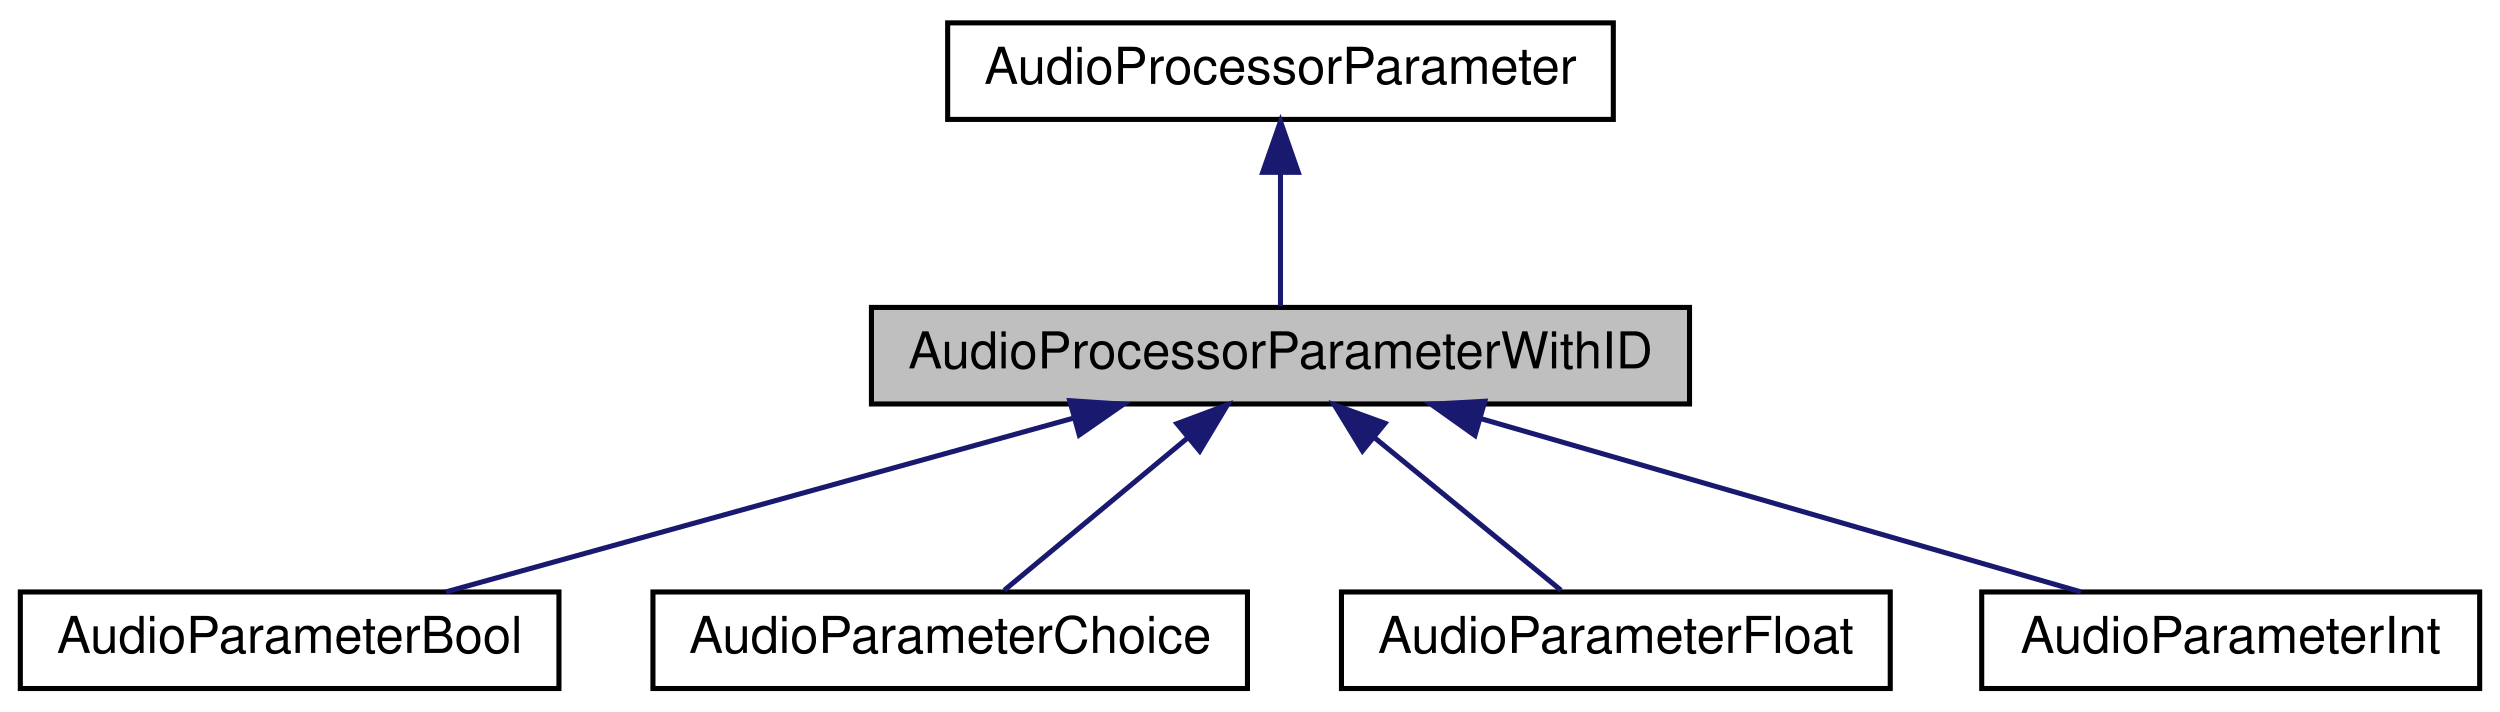
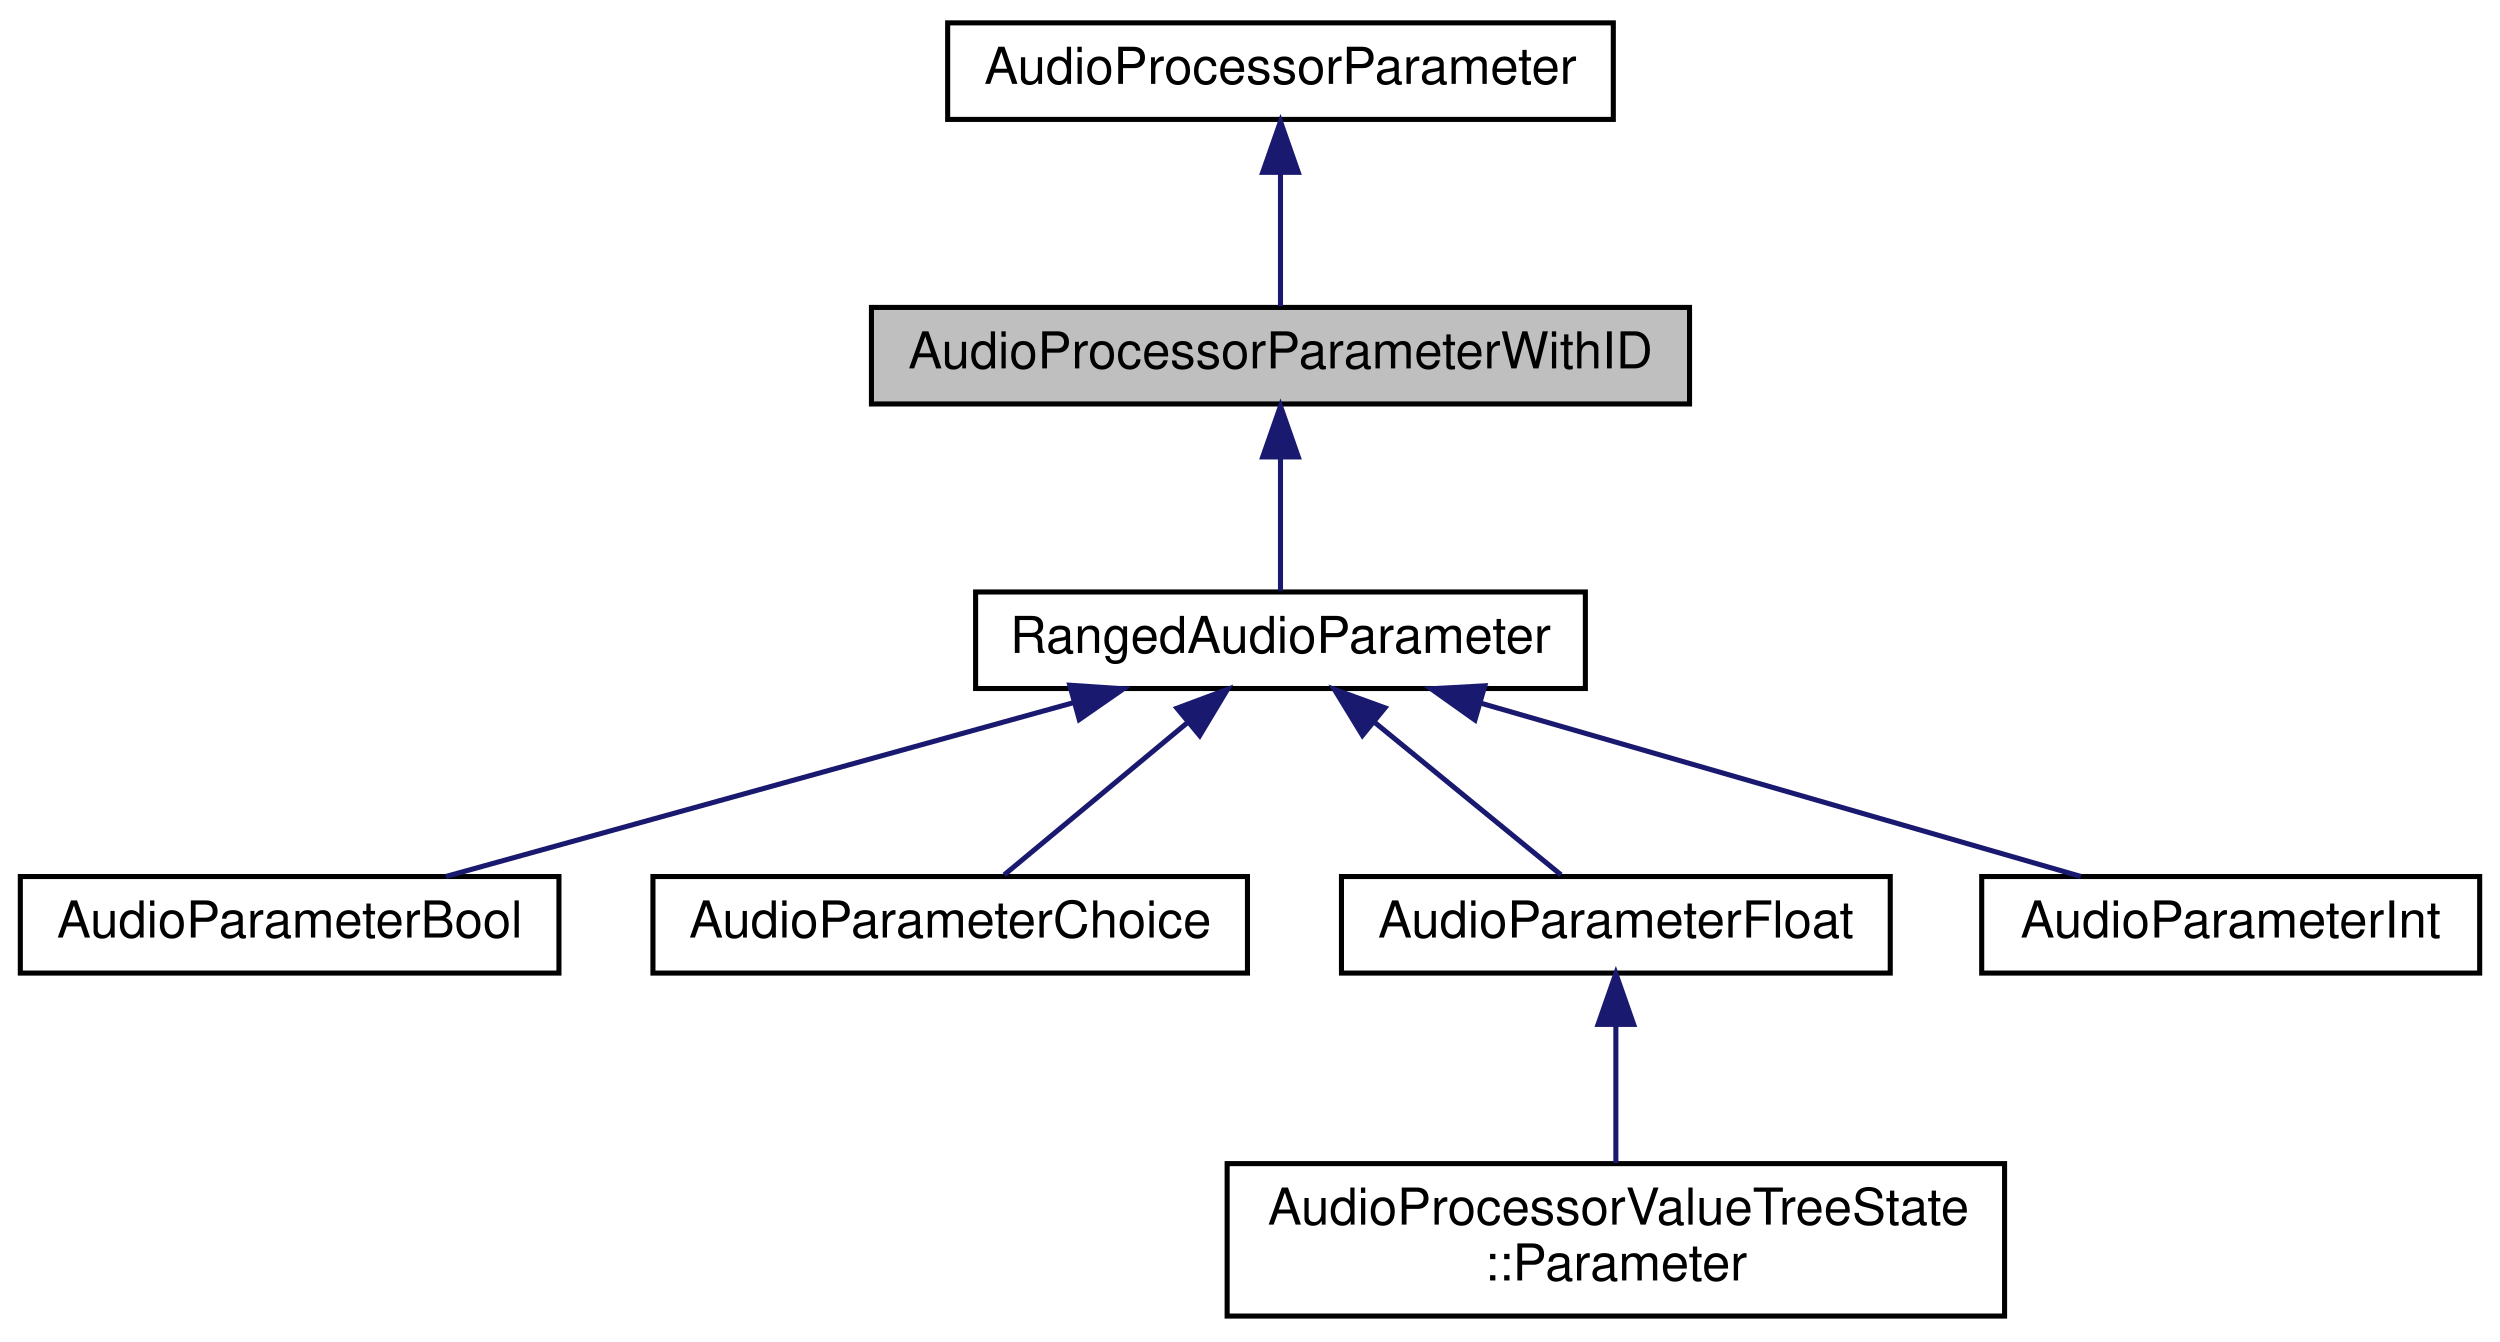
- <svg xmlns="http://www.w3.org/2000/svg" xmlns:xlink="http://www.w3.org/1999/xlink" width="492pt" height="140pt" viewBox="0.00 0.00 492.00 140.00">
-   <g id="graph0" class="graph" transform="scale(1 1) rotate(0) translate(4 136)">
+ <svg xmlns="http://www.w3.org/2000/svg" xmlns:xlink="http://www.w3.org/1999/xlink" width="492pt" height="264pt" viewBox="0.00 0.00 492.00 264.00">
+   <g id="graph0" class="graph" transform="scale(1 1) rotate(0) translate(4 260)">
    <g id="node1" class="node">
-       <polygon fill="#bfbfbf" stroke="black" points="167.5,-56.5 167.5,-75.5 328.5,-75.5 328.5,-56.5 167.5,-56.5" />
-       <text text-anchor="middle" x="248" y="-63.5" font-family="Helvetica,sans-Serif" font-size="10.00">AudioProcessorParameterWithID</text>
+       <polygon fill="#bfbfbf" stroke="black" points="167.5,-180.5 167.5,-199.5 328.5,-199.5 328.5,-180.5 167.5,-180.5" />
+       <text text-anchor="middle" x="248" y="-187.5" font-family="Helvetica,sans-Serif" font-size="10.00">AudioProcessorParameterWithID</text>
    </g>
    <g id="node3" class="node">
      <g id="a_node3">
-         <a xlink:href="classAudioParameterBool.html" target="_top" xlink:title="Provides a class of AudioProcessorParameter that can be used as a boolean value. ">
-           <polygon fill="none" stroke="black" points="0,-0.5 0,-19.5 106,-19.5 106,-0.5 0,-0.5" />
-           <text text-anchor="middle" x="53" y="-7.5" font-family="Helvetica,sans-Serif" font-size="10.00">AudioParameterBool</text>
+         <a xlink:href="classRangedAudioParameter.html" target="_top" xlink:title="This abstract base class is used by some AudioProcessorParameter helper classes. ">
+           <polygon fill="none" stroke="black" points="188,-124.5 188,-143.5 308,-143.5 308,-124.5 188,-124.5" />
+           <text text-anchor="middle" x="248" y="-131.5" font-family="Helvetica,sans-Serif" font-size="10.00">RangedAudioParameter</text>
        </a>
      </g>
    </g>
    <g id="edge2" class="edge">
-       <path fill="none" stroke="midnightblue" d="M207.19,-53.699C170.387,-43.507 117.071,-28.743 83.754,-19.516" />
-       <polygon fill="midnightblue" stroke="midnightblue" points="206.53,-57.148 217.102,-56.444 208.398,-50.402 206.53,-57.148" />
+       <path fill="none" stroke="midnightblue" d="M248,-169.805C248,-160.91 248,-150.78 248,-143.751" />
+       <polygon fill="midnightblue" stroke="midnightblue" points="244.5,-170.083 248,-180.083 251.5,-170.083 244.5,-170.083" />
+     </g>
+     <g id="node2" class="node">
+       <g id="a_node2">
+         <a xlink:href="classAudioProcessorParameter.html" target="_top" xlink:title="An abstract base class for parameter objects that can be added to an AudioProcessor. ">
+           <polygon fill="none" stroke="black" points="182.5,-236.5 182.5,-255.5 313.5,-255.5 313.5,-236.5 182.5,-236.5" />
+           <text text-anchor="middle" x="248" y="-243.5" font-family="Helvetica,sans-Serif" font-size="10.00">AudioProcessorParameter</text>
+         </a>
+       </g>
+     </g>
+     <g id="edge1" class="edge">
+       <path fill="none" stroke="midnightblue" d="M248,-225.805C248,-216.91 248,-206.78 248,-199.751" />
+       <polygon fill="midnightblue" stroke="midnightblue" points="244.5,-226.083 248,-236.083 251.5,-226.083 244.5,-226.083" />
    </g>
    <g id="node4" class="node">
      <g id="a_node4">
-         <a xlink:href="classAudioParameterChoice.html" target="_top" xlink:title="Provides a class of AudioProcessorParameter that can be used to select an indexed, named choice from a list. ">
-           <polygon fill="none" stroke="black" points="124.5,-0.5 124.5,-19.5 241.5,-19.5 241.5,-0.5 124.5,-0.5" />
-           <text text-anchor="middle" x="183" y="-7.5" font-family="Helvetica,sans-Serif" font-size="10.00">AudioParameterChoice</text>
+         <a xlink:href="classAudioParameterBool.html" target="_top" xlink:title="Provides a class of AudioProcessorParameter that can be used as a boolean value. ">
+           <polygon fill="none" stroke="black" points="0,-68.5 0,-87.5 106,-87.5 106,-68.5 0,-68.5" />
+           <text text-anchor="middle" x="53" y="-75.5" font-family="Helvetica,sans-Serif" font-size="10.00">AudioParameterBool</text>
        </a>
      </g>
    </g>
    <g id="edge3" class="edge">
-       <path fill="none" stroke="midnightblue" d="M229.727,-49.82C218.082,-40.145 203.401,-27.948 193.633,-19.834" />
-       <polygon fill="midnightblue" stroke="midnightblue" points="227.628,-52.626 237.557,-56.324 232.101,-47.242 227.628,-52.626" />
+       <path fill="none" stroke="midnightblue" d="M207.19,-121.699C170.387,-111.507 117.071,-96.743 83.754,-87.516" />
+       <polygon fill="midnightblue" stroke="midnightblue" points="206.53,-125.148 217.102,-124.444 208.398,-118.402 206.53,-125.148" />
    </g>
    <g id="node5" class="node">
      <g id="a_node5">
-         <a xlink:href="classAudioParameterFloat.html" target="_top" xlink:title="A subclass of AudioProcessorParameter that provides an easy way to create a parameter which maps onto...">
-           <polygon fill="none" stroke="black" points="260,-0.5 260,-19.5 368,-19.5 368,-0.5 260,-0.5" />
-           <text text-anchor="middle" x="314" y="-7.5" font-family="Helvetica,sans-Serif" font-size="10.00">AudioParameterFloat</text>
+         <a xlink:href="classAudioParameterChoice.html" target="_top" xlink:title="Provides a class of AudioProcessorParameter that can be used to select an indexed, named choice from a list. ">
+           <polygon fill="none" stroke="black" points="124.5,-68.5 124.5,-87.5 241.5,-87.5 241.5,-68.5 124.5,-68.5" />
+           <text text-anchor="middle" x="183" y="-75.5" font-family="Helvetica,sans-Serif" font-size="10.00">AudioParameterChoice</text>
        </a>
      </g>
    </g>
    <g id="edge4" class="edge">
-       <path fill="none" stroke="midnightblue" d="M266.554,-49.82C278.378,-40.145 293.286,-27.948 303.203,-19.834" />
-       <polygon fill="midnightblue" stroke="midnightblue" points="264.127,-47.283 258.604,-56.324 268.56,-52.7 264.127,-47.283" />
+       <path fill="none" stroke="midnightblue" d="M229.727,-117.82C218.082,-108.145 203.401,-95.948 193.633,-87.834" />
+       <polygon fill="midnightblue" stroke="midnightblue" points="227.628,-120.626 237.557,-124.324 232.101,-115.242 227.628,-120.626" />
    </g>
    <g id="node6" class="node">
      <g id="a_node6">
-         <a xlink:href="classAudioParameterInt.html" target="_top" xlink:title="Provides a class of AudioProcessorParameter that can be used as an integer value with a given range...">
-           <polygon fill="none" stroke="black" points="386,-0.5 386,-19.5 484,-19.5 484,-0.5 386,-0.5" />
-           <text text-anchor="middle" x="435" y="-7.5" font-family="Helvetica,sans-Serif" font-size="10.00">AudioParameterInt</text>
+         <a xlink:href="classAudioParameterFloat.html" target="_top" xlink:title="A subclass of AudioProcessorParameter that provides an easy way to create a parameter which maps onto...">
+           <polygon fill="none" stroke="black" points="260,-68.5 260,-87.5 368,-87.5 368,-68.5 260,-68.5" />
+           <text text-anchor="middle" x="314" y="-75.5" font-family="Helvetica,sans-Serif" font-size="10.00">AudioParameterFloat</text>
        </a>
      </g>
    </g>
    <g id="edge5" class="edge">
-       <path fill="none" stroke="midnightblue" d="M287.59,-53.568C322.866,-43.381 373.694,-28.703 405.508,-19.516" />
-       <polygon fill="midnightblue" stroke="midnightblue" points="286.267,-50.306 277.631,-56.444 288.209,-57.032 286.267,-50.306" />
+       <path fill="none" stroke="midnightblue" d="M266.554,-117.82C278.378,-108.145 293.286,-95.948 303.203,-87.834" />
+       <polygon fill="midnightblue" stroke="midnightblue" points="264.127,-115.283 258.604,-124.324 268.56,-120.7 264.127,-115.283" />
    </g>
-     <g id="node2" class="node">
-       <g id="a_node2">
-         <a xlink:href="classAudioProcessorParameter.html" target="_top" xlink:title="An abstract base class for parameter objects that can be added to an AudioProcessor. ">
-           <polygon fill="none" stroke="black" points="182.5,-112.5 182.5,-131.5 313.5,-131.5 313.5,-112.5 182.5,-112.5" />
-           <text text-anchor="middle" x="248" y="-119.5" font-family="Helvetica,sans-Serif" font-size="10.00">AudioProcessorParameter</text>
+     <g id="node8" class="node">
+       <g id="a_node8">
+         <a xlink:href="classAudioParameterInt.html" target="_top" xlink:title="Provides a class of AudioProcessorParameter that can be used as an integer value with a given range...">
+           <polygon fill="none" stroke="black" points="386,-68.5 386,-87.5 484,-87.5 484,-68.5 386,-68.5" />
+           <text text-anchor="middle" x="435" y="-75.5" font-family="Helvetica,sans-Serif" font-size="10.00">AudioParameterInt</text>
        </a>
      </g>
    </g>
-     <g id="edge1" class="edge">
-       <path fill="none" stroke="midnightblue" d="M248,-101.805C248,-92.91 248,-82.78 248,-75.751" />
-       <polygon fill="midnightblue" stroke="midnightblue" points="244.5,-102.083 248,-112.083 251.5,-102.083 244.5,-102.083" />
+     <g id="edge7" class="edge">
+       <path fill="none" stroke="midnightblue" d="M287.59,-121.568C322.866,-111.381 373.694,-96.703 405.508,-87.516" />
+       <polygon fill="midnightblue" stroke="midnightblue" points="286.267,-118.307 277.631,-124.444 288.209,-125.032 286.267,-118.307" />
+     </g>
+     <g id="node7" class="node">
+       <g id="a_node7">
+         <a xlink:href="classAudioProcessorValueTreeState_1_1Parameter.html" target="_top" xlink:title="A parameter class that maintains backwards compatibility with deprecated AudioProcessorValueTreeState...">
+           <polygon fill="none" stroke="black" points="237.5,-1 237.5,-31 390.5,-31 390.5,-1 237.5,-1" />
+           <text text-anchor="start" x="245.5" y="-19" font-family="Helvetica,sans-Serif" font-size="10.00">AudioProcessorValueTreeState</text>
+           <text text-anchor="middle" x="314" y="-8" font-family="Helvetica,sans-Serif" font-size="10.00">::Parameter</text>
+         </a>
+       </g>
+     </g>
+     <g id="edge6" class="edge">
+       <path fill="none" stroke="midnightblue" d="M314,-58.371C314,-49.585 314,-39.272 314,-31.141" />
+       <polygon fill="midnightblue" stroke="midnightblue" points="310.5,-58.403 314,-68.403 317.5,-58.404 310.5,-58.403" />
    </g>
  </g>
</svg>
